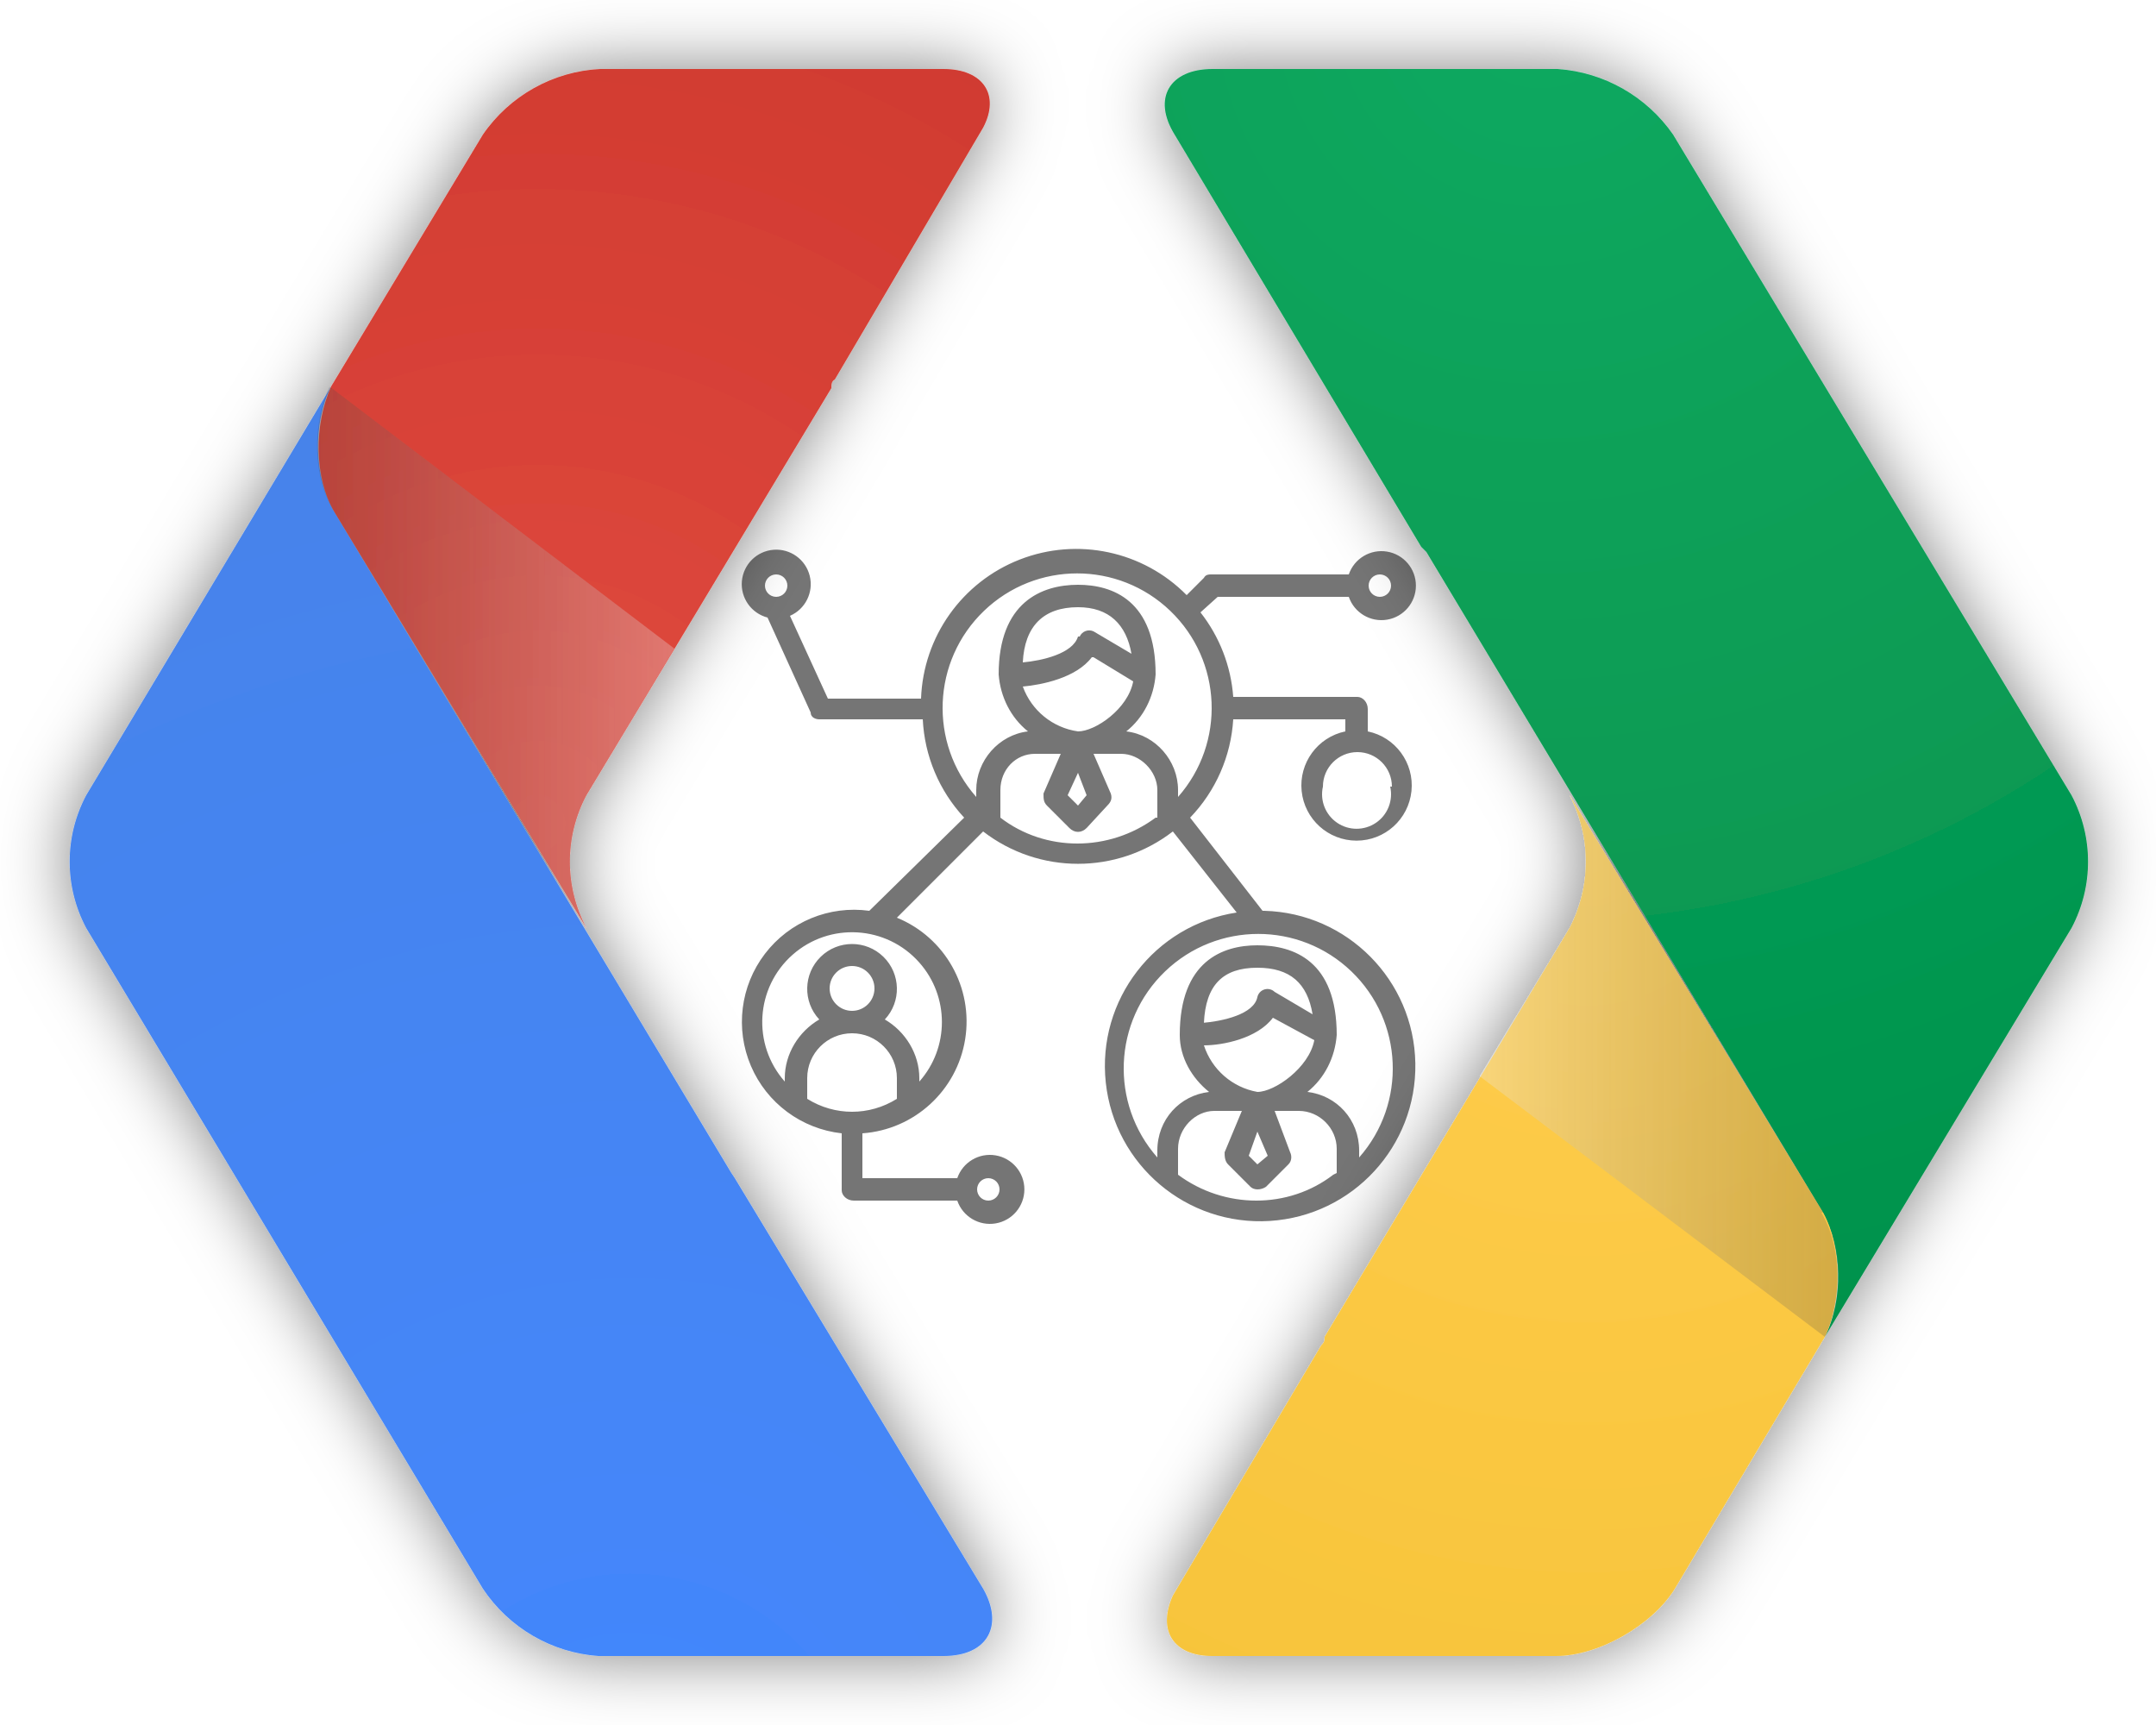
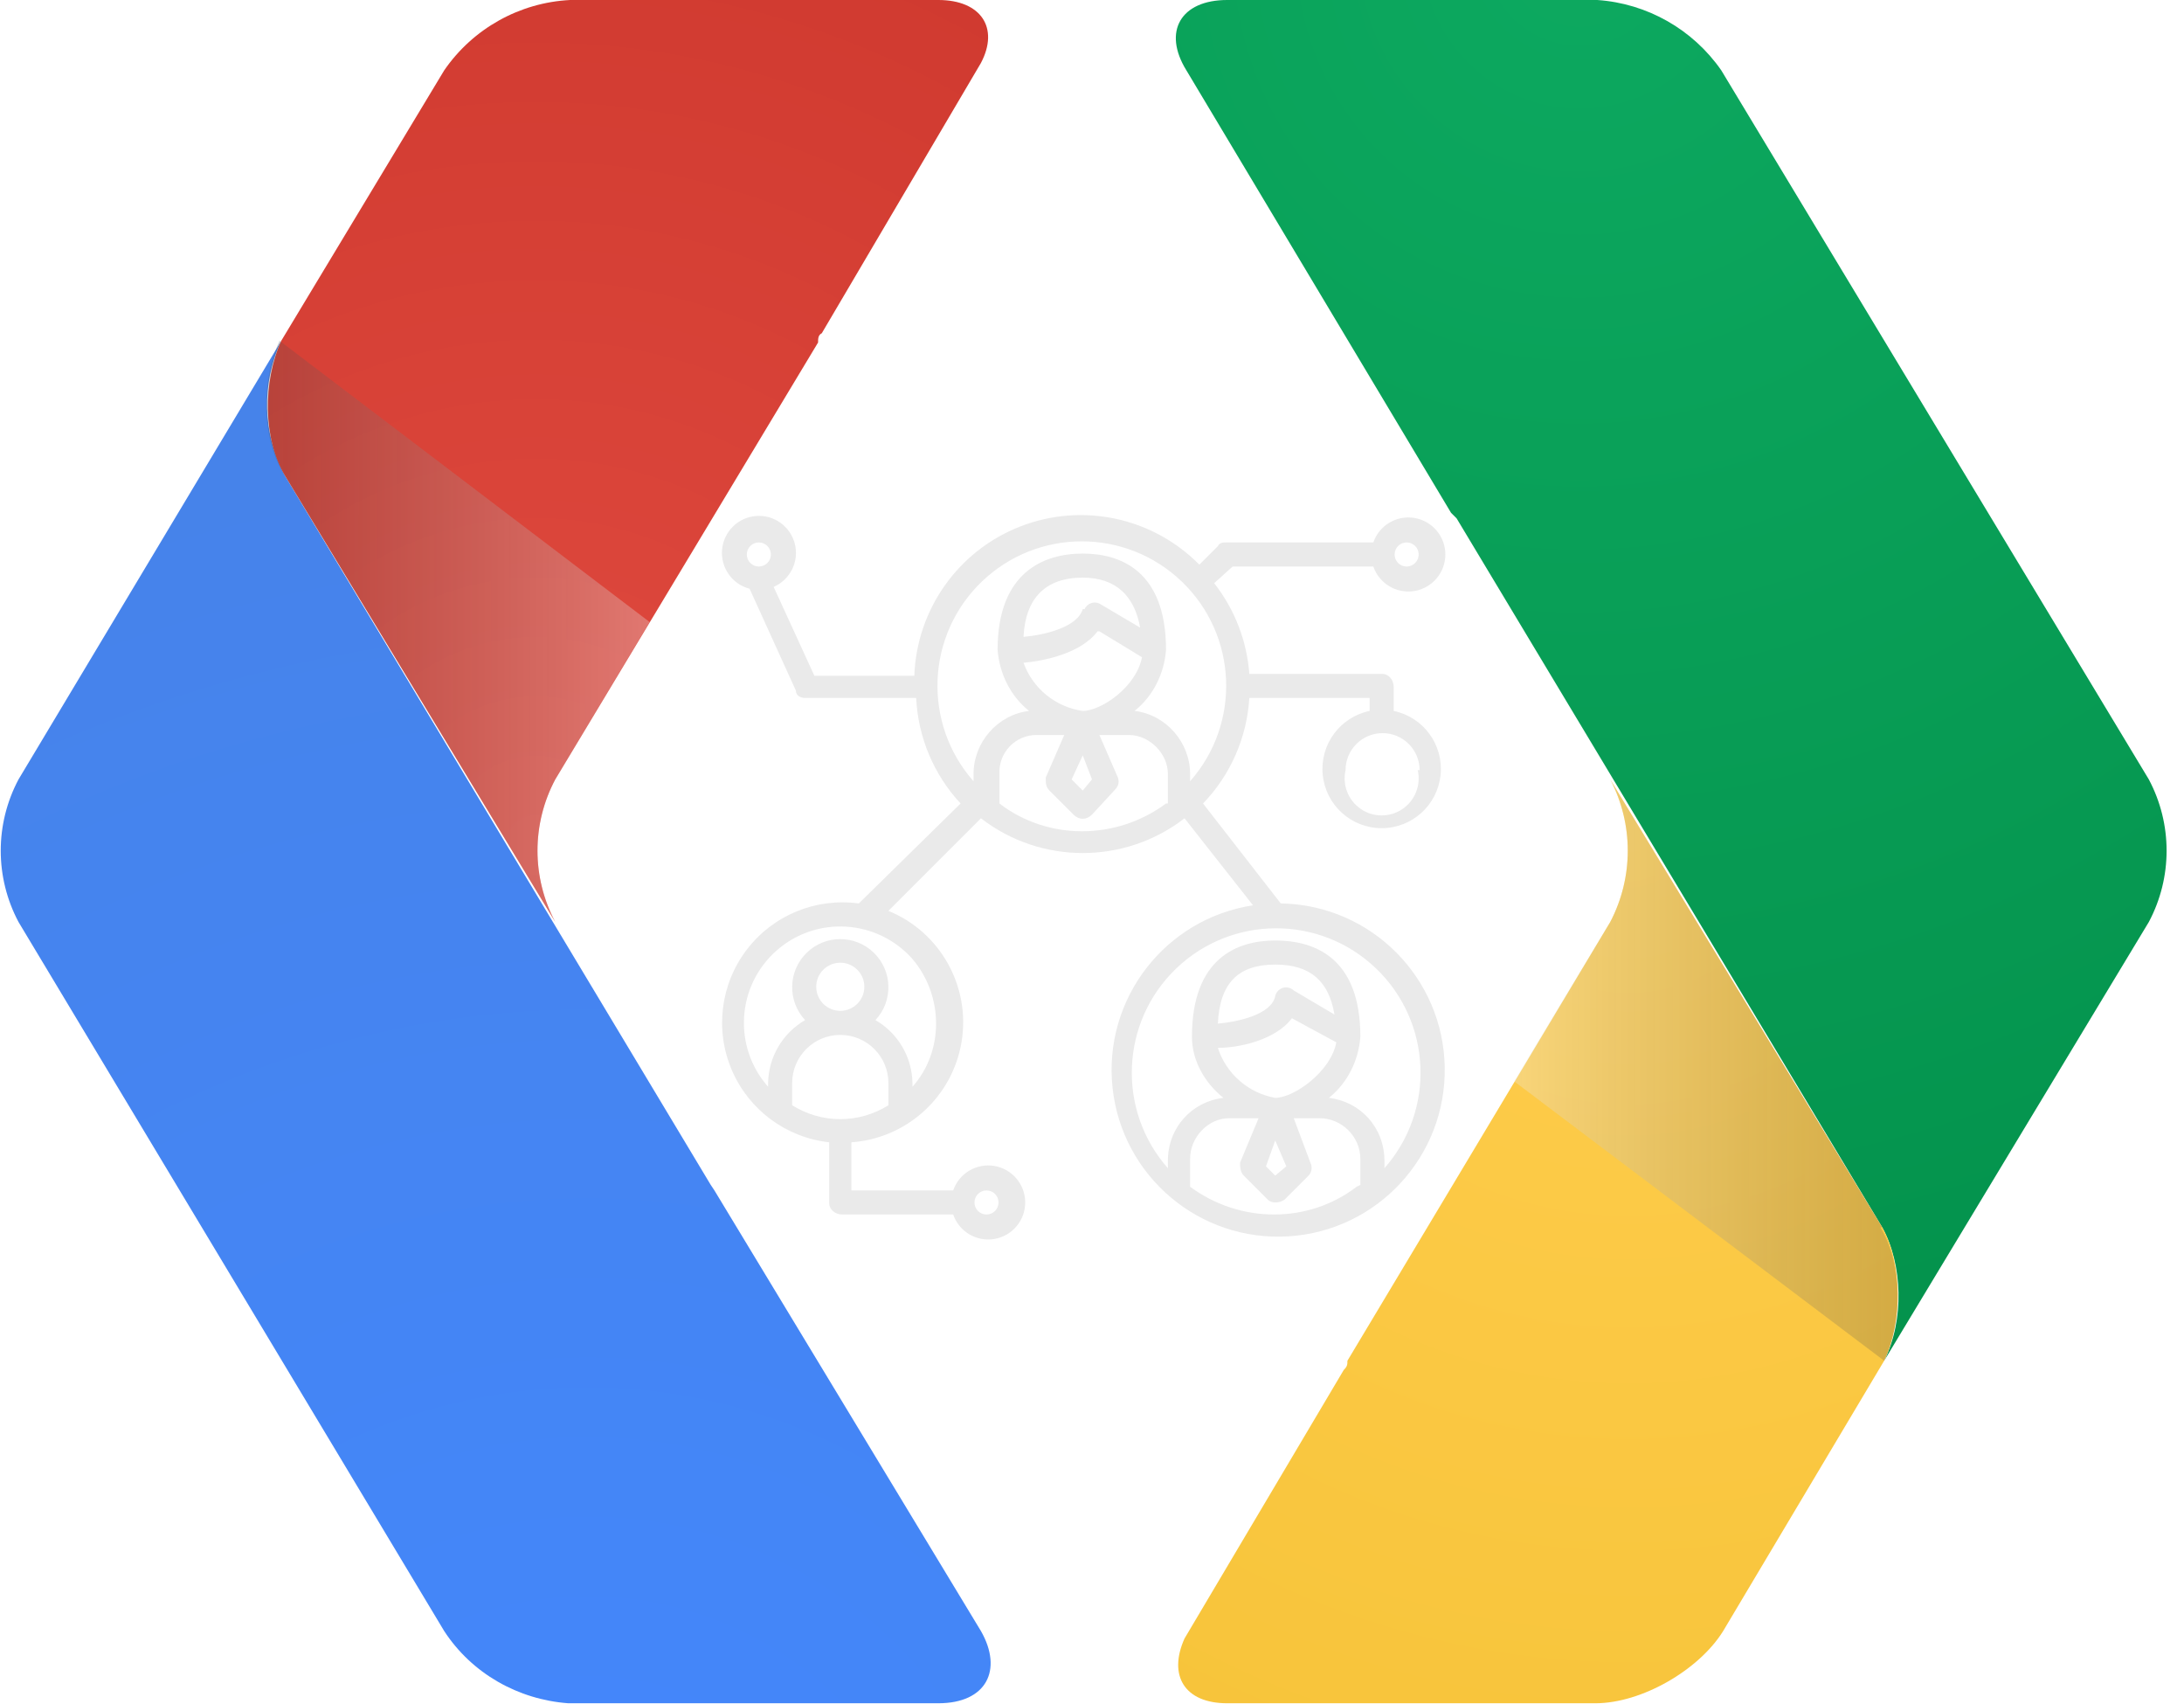
- <svg xmlns="http://www.w3.org/2000/svg" width="125" height="100">
+ <svg xmlns="http://www.w3.org/2000/svg" width="118" height="92">
  <defs>
-     <filter x="-5%" y="-6.5%" width="110.1%" height="113%" filterUnits="objectBoundingBox" id="a">
-       <feOffset in="SourceAlpha" result="shadowOffsetOuter1" />
-       <feGaussianBlur stdDeviation="2" in="shadowOffsetOuter1" result="shadowBlurOuter1" />
-       <feColorMatrix values="0 0 0 0 0 0 0 0 0 0 0 0 0 0 0 0 0 0 0.5 0" in="shadowBlurOuter1" result="shadowMatrixOuter1" />
-       <feMerge>
-         <feMergeNode in="shadowMatrixOuter1" />
-         <feMergeNode in="SourceGraphic" />
-       </feMerge>
-     </filter>
-     <radialGradient cx="40.7%" cy="-7.2%" fx="40.7%" fy="-7.2%" r="153.1%" gradientTransform="scale(1 .72776)" id="b">
+     <radialGradient cx="40.7%" cy="-5.2%" fx="40.7%" fy="-5.2%" r="153.1%" gradientTransform="matrix(1 0 0 .7283 0 0)" id="a">
      <stop stop-color="#0DA960" offset="0%" />
      <stop stop-color="#03914B" offset="100%" />
    </radialGradient>
-     <radialGradient cx="62.7%" cy="7.8%" fx="62.7%" fy="7.8%" r="155.8%" gradientTransform="scale(1 .78286)" id="c">
+     <radialGradient cx="62.7%" cy="6.1%" fx="62.7%" fy="6.1%" r="155.8%" gradientTransform="matrix(1 0 0 .7792 0 0)" id="b">
      <stop stop-color="#FFCD4D" offset="0%" />
      <stop stop-color="#F6C338" offset="100%" />
    </radialGradient>
-     <linearGradient x1="122.5%" y1="50%" x2="-2.7%" y2="50%" id="d">
+     <linearGradient x1="122.5%" y1="50%" x2="-2.7%" y2="50%" id="c">
      <stop stop-color="#231F20" stop-opacity=".2" offset="0%" />
      <stop stop-color="#F1F2F2" stop-opacity=".3" offset="100%" />
    </linearGradient>
-     <radialGradient cx="59.3%" cy="107.2%" fx="59.3%" fy="107.2%" r="153.1%" gradientTransform="matrix(-1 0 0 -.72789 1.2 1.9)" id="e">
+     <radialGradient cx="60.7%" cy="112%" fx="60.7%" fy="112%" r="153.1%" gradientTransform="matrix(-1 0 0 -.72669 1.2 2)" id="d">
      <stop stop-color="#4387FD" offset="0%" />
      <stop stop-color="#4683EA" offset="100%" />
    </radialGradient>
-     <radialGradient cx="37.3%" cy="92.2%" fx="37.3%" fy="92.2%" r="155.8%" gradientTransform="matrix(-1 0 0 -.78284 .7 1.6)" id="f">
+     <radialGradient cx="32.7%" cy="87.8%" fx="32.7%" fy="87.8%" r="155.8%" gradientTransform="matrix(-1 0 0 -.7814 .7 1.6)" id="e">
      <stop stop-color="#E04A3F" offset="0%" />
      <stop stop-color="#CD372D" offset="100%" />
    </radialGradient>
-     <linearGradient x1="-22.5%" y1="50%" x2="102.7%" y2="50%" id="g">
+     <linearGradient x1="-22.5%" y1="50%" x2="102.7%" y2="50%" id="f">
      <stop stop-color="#231F20" stop-opacity=".2" offset="0%" />
      <stop stop-color="#F1F2F2" stop-opacity=".3" offset="100%" />
    </linearGradient>
  </defs>
-   <g fill="none">
-     <path d="M73.2 52.8L69 47.4a9 9 0 0 0 2.5-5.7H78v.7a3.2 3.2 0 1 0 1.3 0v-1.3c0-.4-.3-.7-.6-.7h-7.2a9 9 0 0 0-1.9-4.9l1-.9h7.6a2 2 0 1 0 0-1.3h-8c-.1 0-.3 0-.4.2l-1 1a9 9 0 0 0-15.4 6H48l-2.2-4.8a2 2 0 1 0-1.3.1l2.5 5.5c0 .3.3.4.5.4h6a9 9 0 0 0 2.4 5.7l-5.5 5.4a6.5 6.5 0 1 0-1.6 12.9V69c0 .3.3.6.7.6h6a2 2 0 1 0 0-1.3H50v-2.6a6.5 6.5 0 0 0 2-12.5l5-5a9 9 0 0 0 11 0l3.7 4.7a9 9 0 1 0 1.6-.1zm7.4-7.2a2 2 0 1 1-3.9 0 2 2 0 0 1 4 0zM80 33.3a.6.6 0 1 1 0 1.3.6.6 0 0 1 0-1.3zm-35 1.3a.6.6 0 1 1 0-1.3.6.6 0 0 1 0 1.3zm12.3 33.7a.6.6 0 1 1 0 1.3.6.6 0 0 1 0-1.3zM52 63.7c-1.6 1-3.6 1-5.2 0v-1.2a2.6 2.6 0 0 1 5.2 0v1.2zm-3.9-6.4a1.3 1.3 0 1 1 2.6 0 1.3 1.3 0 0 1-2.6 0zm5.2-1.5a5.2 5.2 0 0 1 0 6.9v-.2c0-1.4-.8-2.7-2-3.4a2.6 2.6 0 1 0-3.8 0c-1.2.7-2 2-2 3.4v.2a5.2 5.2 0 0 1 7.8-6.9zM67 47.4c-2.7 2-6.4 2-9 0v-1.6c0-1.2.9-2.1 2-2.1h1.5l-1 2.3c0 .3 0 .5.2.7L62 48c.3.3.7.3 1 0l1.2-1.3c.2-.2.3-.4.2-.7l-1-2.3H65c1.1 0 2.1 1 2.1 2.1v1.6zm-4.4-10.5h-.1c-.3 1-2.1 1.4-3.2 1.5.1-2.1 1.2-3.2 3.2-3.2 1.8 0 2.8 1 3.1 2.7l-2.2-1.3a.6.6 0 0 0-.8.3zm.8 1.2l2.3 1.4c-.3 1.6-2.2 2.9-3.2 2.9a4 4 0 0 1-3.2-2.6c1.1-.1 3.1-.5 4-1.7zm-.4 8l-.5.6-.6-.6.6-1.3.5 1.3zm2.3-3.7c1-.8 1.6-2 1.7-3.3 0-4.3-2.5-5.2-4.5-5.2-2.1 0-4.6 1-4.6 5.2.1 1.3.7 2.5 1.7 3.3-1.7.2-3 1.7-3 3.4v.4a7.8 7.8 0 1 1 11.7 0v-.4c0-1.7-1.3-3.2-3-3.4zm12 25.7c-2.6 2-6.3 2-9 0v-1.5c0-1.2 1-2.2 2.1-2.2H72l-1 2.4c0 .2 0 .5.2.7l1.3 1.3c.2.2.6.2.9 0l1.3-1.3c.2-.2.2-.5.1-.7l-.9-2.4h1.4c1.2 0 2.2 1 2.2 2.2V68zM73.8 59l2.4 1.3c-.3 1.6-2.3 3-3.3 3a4 4 0 0 1-3.1-2.7c1.1 0 3.1-.4 4-1.6zm-4 .3c.1-2.2 1.1-3.2 3.1-3.2 1.9 0 2.9.9 3.2 2.7l-2.2-1.3a.6.6 0 0 0-1 .3c-.2 1-2 1.4-3.2 1.5zm3.7 7.7l-.6.5-.5-.5.5-1.4.6 1.4zm5.3 0v-.3c0-1.8-1.3-3.2-3-3.4 1-.8 1.6-2 1.7-3.3 0-4.3-2.5-5.2-4.6-5.2-2 0-4.5.9-4.5 5.2 0 1.3.7 2.5 1.7 3.3-1.7.2-3 1.6-3 3.4v.4a7.8 7.8 0 1 1 11.7 0z" fill="#757575" />
-     <g filter="url(#a)" transform="translate(3 4)">
-       <path d="M102.7 66.3c1.1 2 1.2 5 .1 7.2l14.3-23.7a8.2 8.2 0 0 0 0-7.7L94 3.8A8.9 8.9 0 0 0 87.3 0h-20c-2.5 0-3.5 1.7-2.2 3.8l14.3 23.9.3.3 23 38.3z" fill="url(#b)" />
-       <path d="M67.2 92h20c2.5 0 5.6-1.8 6.9-3.9l8.7-14.6c1-2.1 1-5.2-.1-7.2L88 42.1a8.3 8.3 0 0 1 0 7.7L73.8 73.5c0 .2 0 .3-.2.5L65 88.5c-.9 2 0 3.5 2.3 3.5z" fill="url(#c)" />
-       <path d="M102.7 66.3L88 42.1a8.3 8.3 0 0 1 0 7.7l-5.2 8.6 20 15.1c1-2.1 1-5.2-.2-7.2z" fill="url(#d)" />
-       <path d="M16.4 25.7c-1.2-2-1.3-5.1-.2-7.3L2 42.1a8.2 8.2 0 0 0 0 7.7l23 38.3a8.8 8.8 0 0 0 6.7 3.9h20c2.6 0 3.5-1.8 2.3-3.9L39.6 64.3l-.2-.3-23-38.3z" fill="url(#e)" />
-       <path d="M51.8 0h-20A8.8 8.8 0 0 0 25 3.8l-8.8 14.6c-1 2.2-1 5.3.2 7.3L31 49.8a8.2 8.2 0 0 1 0-7.7l14.2-23.6c0-.2 0-.4.2-.5L54 3.4C55 1.5 54 0 51.7 0z" fill="url(#f)" />
-       <path d="M16.4 25.7L31 49.8a8.2 8.2 0 0 1 0-7.7l5.1-8.5-20-15.2c-1 2.2-1 5.3.3 7.3z" fill="url(#g)" />
-     </g>
+   <g fill-rule="nonzero" fill="none">
+     <path d="M69.2 48.8L65 43.4a9 9 0 0 0 2.5-5.7H74v.7a3.2 3.2 0 1 0 1.3 0v-1.3c0-.4-.3-.7-.6-.7h-7.2a9 9 0 0 0-1.9-4.9l1-.9h7.6a2 2 0 1 0 0-1.3h-8c-.1 0-.3 0-.4.2l-1 1a9 9 0 0 0-15.4 6H44l-2.2-4.8a2 2 0 1 0-1.3.1l2.5 5.5c0 .3.3.4.5.4h6a9 9 0 0 0 2.4 5.7l-5.5 5.4a6.5 6.5 0 1 0-1.6 12.9V65c0 .3.3.6.7.6h6a2 2 0 1 0 0-1.3H46v-2.6a6.5 6.5 0 0 0 2-12.5l5-5a9 9 0 0 0 11 0l3.7 4.7a9 9 0 1 0 1.6-.1h-.1zm7.4-7.2a2 2 0 1 1-3.9 0 2 2 0 1 1 4 0h-.1zM76 29.3a.6.6 0 1 1 0 1.3.6.6 0 0 1 0-1.3zm-35 1.3a.6.6 0 1 1 0-1.3.6.6 0 0 1 0 1.3zm12.3 33.7a.6.6 0 1 1 0 1.3.6.6 0 0 1 0-1.3zM48 59.7c-1.6 1-3.6 1-5.2 0v-1.2a2.6 2.6 0 0 1 5.2 0v1.2zm-3.9-6.4a1.3 1.3 0 1 1 2.6 0 1.3 1.3 0 0 1-2.6 0zm5.2-1.5c1.7 2 1.7 5 0 6.9v-.2a4 4 0 0 0-2-3.4 2.6 2.6 0 1 0-3.8 0 4 4 0 0 0-2 3.4v.2a5.2 5.2 0 0 1 7.8-6.9zM63 43.4c-2.7 2-6.4 2-9 0v-1.6a2 2 0 0 1 2-2.1h1.5l-1 2.3c0 .3 0 .5.2.7L58 44c.3.3.7.3 1 0l1.2-1.3c.2-.2.3-.4.2-.7l-1-2.3H61c1.1 0 2.1 1 2.1 2.1v1.6H63zm-4.4-10.5h-.1c-.3 1-2.1 1.4-3.2 1.5.1-2.1 1.2-3.2 3.2-3.2 1.8 0 2.8 1 3.1 2.7l-2.2-1.3a.6.6 0 0 0-.8.3zm.8 1.2l2.3 1.4c-.3 1.6-2.2 2.9-3.2 2.9a4 4 0 0 1-3.2-2.6c1.1-.1 3.1-.5 4-1.7h.1zm-.4 8l-.5.6-.6-.6.6-1.3.5 1.3zm2.3-3.7c1-.8 1.6-2 1.7-3.3 0-4.3-2.5-5.2-4.5-5.2-2.1 0-4.6 1-4.6 5.2.1 1.3.7 2.5 1.7 3.3-1.7.2-3 1.7-3 3.4v.4a7.8 7.8 0 1 1 11.7 0v-.4c0-1.7-1.3-3.2-3-3.4zm12 25.7c-2.6 2-6.3 2-9 0v-1.5c0-1.2 1-2.2 2.1-2.2H68l-1 2.4c0 .2 0 .5.2.7l1.3 1.3c.2.2.6.2.9 0l1.3-1.3c.2-.2.2-.5.1-.7l-.9-2.4h1.4c1.2 0 2.2 1 2.2 2.2V64l-.2.1zM69.8 55l2.4 1.3c-.3 1.6-2.3 3-3.3 3a4 4 0 0 1-3.1-2.7c1.1 0 3.1-.4 4-1.6zm-4 .3c.1-2.2 1.1-3.2 3.1-3.2 1.9 0 2.9.9 3.2 2.7l-2.2-1.3a.6.6 0 0 0-1 .3c-.2 1-2 1.4-3.2 1.5h.1zm3.7 7.7l-.6.5-.5-.5.5-1.4.6 1.4zm5.3 0v-.3c0-1.8-1.3-3.2-3-3.4 1-.8 1.6-2 1.7-3.3 0-4.3-2.5-5.2-4.6-5.2-2 0-4.5.9-4.5 5.2 0 1.3.7 2.5 1.7 3.3-1.7.2-3 1.6-3 3.4v.4a7.8 7.8 0 1 1 11.7 0V63z" fill="#EAEAEA" />
+     <path d="M101.7 66.3c1.1 2 1.2 5 .1 7.2l14.3-23.7a8.2 8.2 0 0 0 0-7.7L93 3.8A8.9 8.9 0 0 0 86.3 0h-20c-2.5 0-3.5 1.7-2.2 3.8l14.3 23.9.3.3 23 38.3z" fill="url(#a)" />
+     <path d="M66.2 92h20c2.5 0 5.6-1.8 6.9-3.9l8.7-14.6c1-2.1 1-5.2-.1-7.2L87 42.1a8.3 8.3 0 0 1 0 7.7L72.8 73.5c0 .2 0 .3-.2.5L64 88.5c-.9 2 0 3.5 2.3 3.5h-.1z" fill="url(#b)" />
+     <path d="M101.7 66.3L87 42.1a8.3 8.3 0 0 1 0 7.7l-5.2 8.6 20 15.1c1-2.1 1-5.2-.2-7.2h.1z" fill="url(#c)" />
+     <path d="M15.4 25.7a8.1 8.1 0 0 1-.2-7.3L1 42.1a8.2 8.2 0 0 0 0 7.7l23 38.3c1.5 2.3 4 3.7 6.7 3.9h20c2.6 0 3.5-1.8 2.3-3.9L38.6 64.3l-.2-.3-23-38.3z" fill="url(#d)" />
+     <path d="M50.8 0h-20A8.8 8.8 0 0 0 24 3.8l-8.8 14.6c-1 2.2-1 5.3.2 7.3L30 49.8a8.2 8.2 0 0 1 0-7.7l14.2-23.6c0-.2 0-.4.2-.5L53 3.4C54 1.5 53 0 50.7 0h.1z" fill="url(#e)" />
+     <path d="M15.4 25.7L30 49.8a8.2 8.2 0 0 1 0-7.7l5.1-8.5-20-15.2c-1 2.2-1 5.3.3 7.3z" fill="url(#f)" />
  </g>
</svg>
